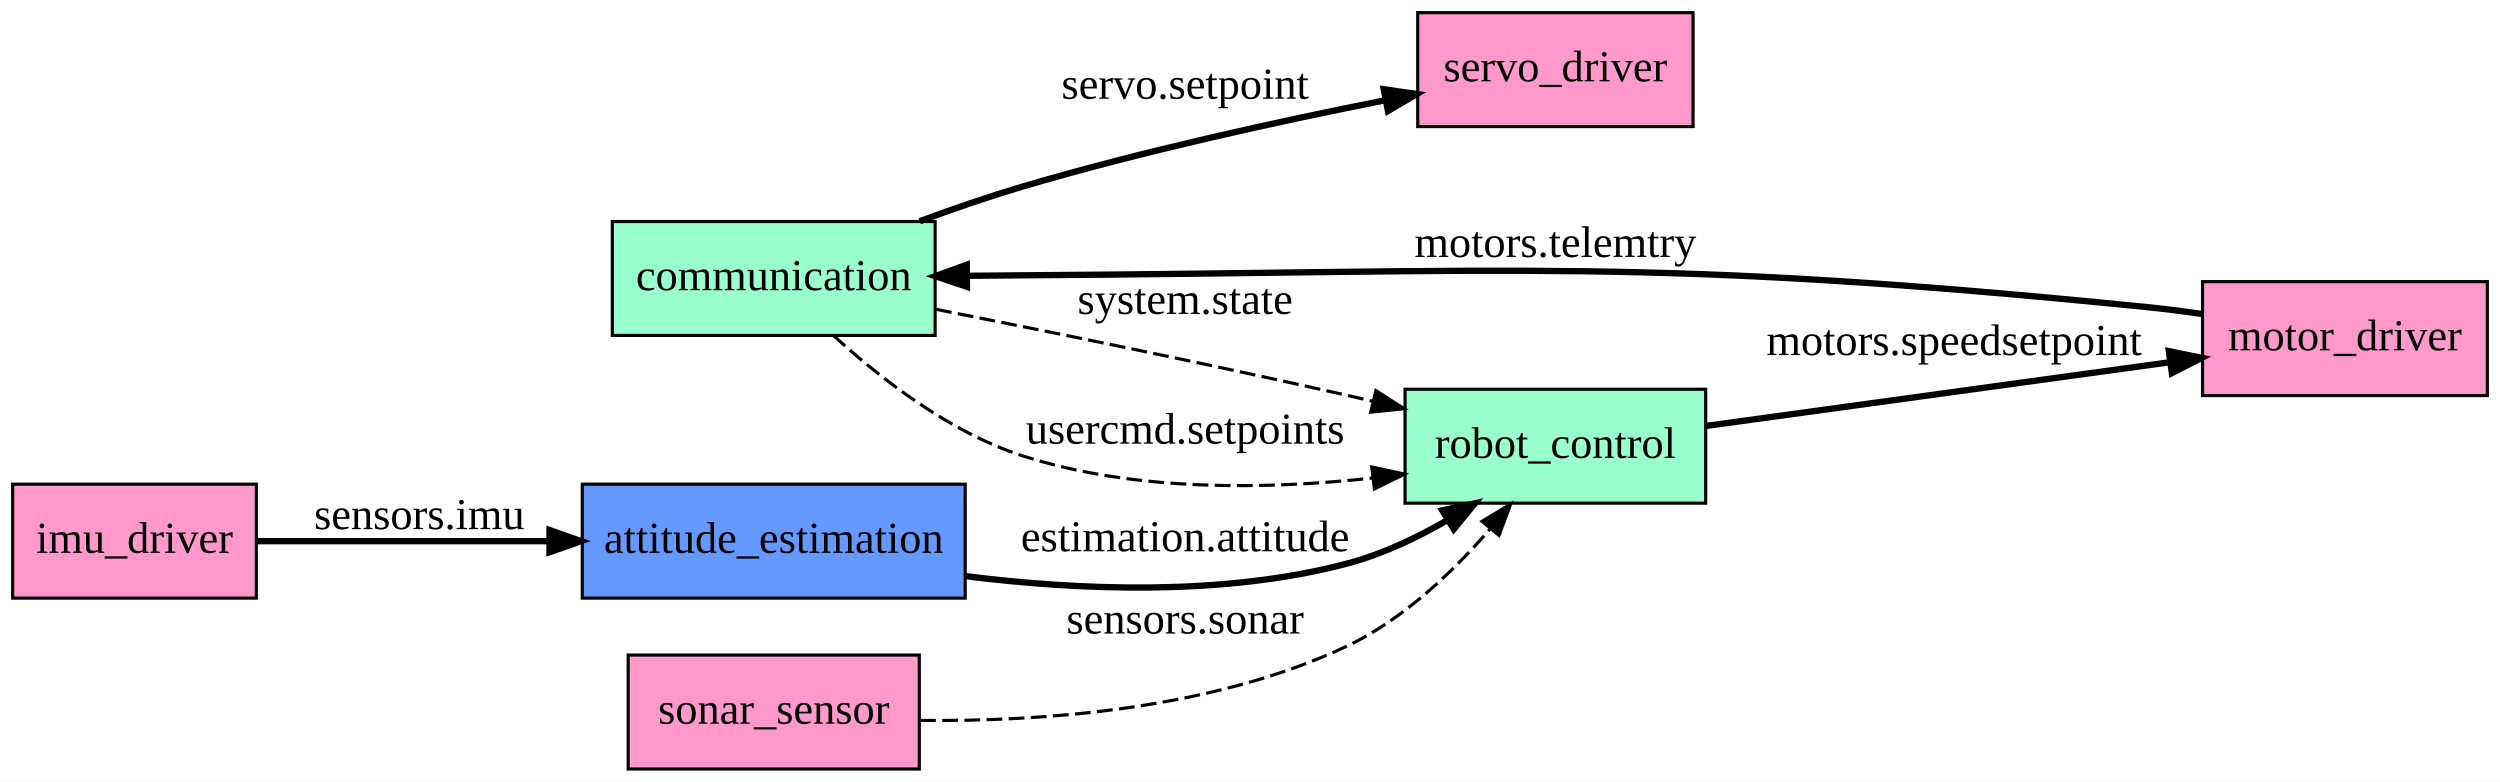
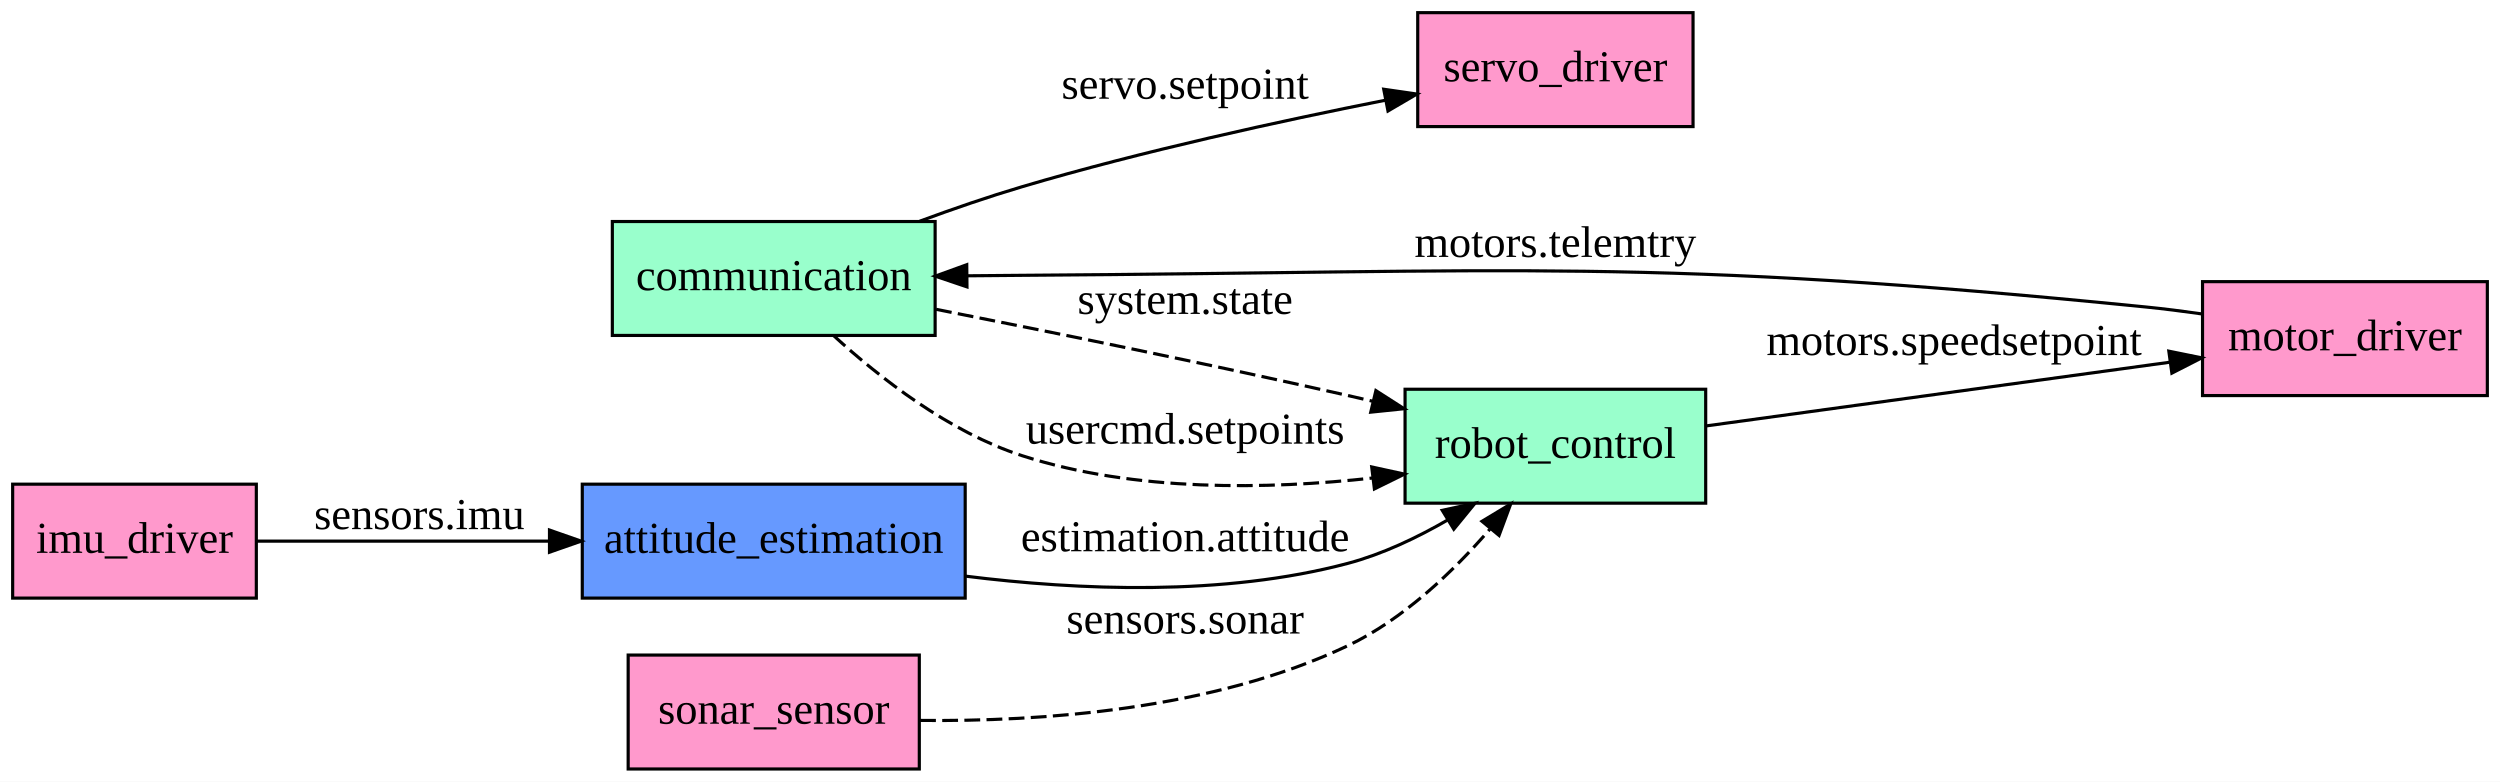
<svg xmlns="http://www.w3.org/2000/svg" width="790pt" height="247pt" viewBox="0.00 0.00 790.00 247.00">
  <g id="graph0" class="graph" transform="scale(1 1) rotate(0) translate(4 243)">
    <polygon fill="white" stroke="none" points="-4,4 -4,-243 786,-243 786,4 -4,4" />
    <g id="node1" class="node">
      <polygon fill="#99ffcc" stroke="black" points="291.5,-173 189.5,-173 189.5,-137 291.5,-137 291.5,-173" />
      <text text-anchor="middle" x="240.5" y="-151.3" font-family="Times New Roman,serif" font-size="14.00">communication</text>
    </g>
    <g id="node2" class="node">
      <polygon fill="#99ffcc" stroke="black" points="535,-120 440,-120 440,-84 535,-84 535,-120" />
      <text text-anchor="middle" x="487.5" y="-98.3" font-family="Times New Roman,serif" font-size="14.00">robot_control</text>
    </g>
    <g id="edge1" class="edge">
      <path fill="none" stroke="black" stroke-dasharray="5,2" d="M291.8,-145.26C328.08,-138.1 378.17,-127.93 422,-118 424.6,-117.41 427.26,-116.8 429.94,-116.17" />
      <polygon fill="black" stroke="black" points="430.78,-119.57 439.7,-113.85 429.16,-112.76 430.78,-119.57" />
      <text text-anchor="middle" x="370.5" y="-143.8" font-family="Times New Roman,serif" font-size="14.00">system.state</text>
    </g>
    <g id="edge2" class="edge">
      <path fill="none" stroke="black" stroke-dasharray="5,2" d="M259.36,-137C273.98,-123.62 295.94,-106.46 319,-99 354.61,-87.48 396.75,-88.3 429.85,-91.96" />
      <polygon fill="black" stroke="black" points="429.46,-95.44 439.81,-93.18 430.31,-88.5 429.46,-95.44" />
      <text text-anchor="middle" x="370.5" y="-102.8" font-family="Times New Roman,serif" font-size="14.00">usercmd.setpoints</text>
    </g>
    <g id="node3" class="node">
      <polygon fill="#ff99cc" stroke="black" points="531,-239 444,-239 444,-203 531,-203 531,-239" />
      <text text-anchor="middle" x="487.5" y="-217.3" font-family="Times New Roman,serif" font-size="14.00">servo_driver</text>
    </g>
    <g id="edge3" class="edge">
-       <path fill="none" stroke="black" stroke-width="2" d="M286.63,-173.1C297.16,-176.99 308.39,-180.86 319,-184 356.91,-195.22 400.55,-204.75 433.78,-211.33" />
-       <polygon fill="black" stroke="black" stroke-width="2" points="433.26,-214.8 443.74,-213.28 434.6,-207.93 433.26,-214.8" />
+       <path fill="none" stroke="black" d="M286.63,-173.1C297.16,-176.99 308.39,-180.86 319,-184 356.91,-195.22 400.55,-204.75 433.78,-211.33" />
+       <polygon fill="black" stroke="black" points="433.26,-214.8 443.74,-213.28 434.6,-207.93 433.26,-214.8" />
      <text text-anchor="middle" x="370.5" y="-211.8" font-family="Times New Roman,serif" font-size="14.00">servo.setpoint</text>
    </g>
    <g id="node4" class="node">
      <polygon fill="#ff99cc" stroke="black" points="782,-154 692,-154 692,-118 782,-118 782,-154" />
      <text text-anchor="middle" x="737" y="-132.3" font-family="Times New Roman,serif" font-size="14.00">motor_driver</text>
    </g>
    <g id="edge4" class="edge">
-       <path fill="none" stroke="black" stroke-width="2" d="M535.05,-108.4C576.75,-114.12 637.93,-122.53 681.81,-128.56" />
-       <polygon fill="black" stroke="black" stroke-width="2" points="681.35,-132.03 691.74,-129.92 682.31,-125.09 681.35,-132.03" />
+       <path fill="none" stroke="black" d="M535.05,-108.4C576.75,-114.12 637.93,-122.53 681.81,-128.56" />
+       <polygon fill="black" stroke="black" points="681.35,-132.03 691.74,-129.92 682.31,-125.09 681.35,-132.03" />
      <text text-anchor="middle" x="613.5" y="-130.8" font-family="Times New Roman,serif" font-size="14.00">motors.speedsetpoint</text>
    </g>
    <g id="edge5" class="edge">
-       <path fill="none" stroke="black" stroke-width="2" d="M691.72,-143.81C685.78,-144.66 679.75,-145.42 674,-146 516.94,-161.72 476.84,-157.02 319,-156 313.45,-155.96 307.68,-155.91 301.89,-155.85" />
-       <polygon fill="black" stroke="black" stroke-width="2" points="301.56,-152.35 291.53,-155.74 301.49,-159.35 301.56,-152.35" />
+       <path fill="none" stroke="black" d="M691.72,-143.81C685.78,-144.66 679.75,-145.42 674,-146 516.94,-161.72 476.84,-157.02 319,-156 313.45,-155.96 307.68,-155.91 301.89,-155.85" />
+       <polygon fill="black" stroke="black" points="301.56,-152.35 291.53,-155.74 301.49,-159.35 301.56,-152.35" />
      <text text-anchor="middle" x="487.5" y="-161.8" font-family="Times New Roman,serif" font-size="14.00">motors.telemtry</text>
    </g>
    <g id="node5" class="node">
      <polygon fill="#ff99cc" stroke="black" points="77,-90 0,-90 0,-54 77,-54 77,-90" />
      <text text-anchor="middle" x="38.5" y="-68.3" font-family="Times New Roman,serif" font-size="14.00">imu_driver</text>
    </g>
    <g id="node6" class="node">
      <polygon fill="#6699ff" stroke="black" points="301,-90 180,-90 180,-54 301,-54 301,-90" />
      <text text-anchor="middle" x="240.5" y="-68.3" font-family="Times New Roman,serif" font-size="14.00">attitude_estimation</text>
    </g>
    <g id="edge6" class="edge">
-       <path fill="none" stroke="black" stroke-width="2" d="M77.12,-72C103.04,-72 138.28,-72 169.3,-72" />
-       <polygon fill="black" stroke="black" stroke-width="2" points="169.64,-75.5 179.64,-72 169.64,-68.5 169.64,-75.5" />
+       <path fill="none" stroke="black" d="M77.12,-72C103.04,-72 138.28,-72 169.3,-72" />
+       <polygon fill="black" stroke="black" points="169.64,-75.5 179.64,-72 169.64,-68.5 169.64,-75.5" />
      <text text-anchor="middle" x="128.5" y="-75.8" font-family="Times New Roman,serif" font-size="14.00">sensors.imu</text>
    </g>
    <g id="edge8" class="edge">
-       <path fill="none" stroke="black" stroke-width="2" d="M301.01,-60.95C336.68,-56.47 382.61,-54.5 422,-65 432.89,-67.9 443.85,-73.12 453.57,-78.75" />
-       <polygon fill="black" stroke="black" stroke-width="2" points="451.75,-81.74 462.11,-83.97 455.4,-75.77 451.75,-81.74" />
+       <path fill="none" stroke="black" d="M301.01,-60.95C336.68,-56.47 382.61,-54.5 422,-65 432.89,-67.9 443.85,-73.12 453.57,-78.75" />
+       <polygon fill="black" stroke="black" points="451.75,-81.74 462.11,-83.97 455.4,-75.77 451.75,-81.74" />
      <text text-anchor="middle" x="370.5" y="-68.8" font-family="Times New Roman,serif" font-size="14.00">estimation.attitude</text>
    </g>
    <g id="node7" class="node">
      <polygon fill="#ff99cc" stroke="black" points="286.5,-36 194.5,-36 194.5,0 286.5,0 286.5,-36" />
      <text text-anchor="middle" x="240.5" y="-14.3" font-family="Times New Roman,serif" font-size="14.00">sonar_sensor</text>
    </g>
    <g id="edge7" class="edge">
      <path fill="none" stroke="black" stroke-dasharray="5,2" d="M286.74,-15.35C324.65,-14.93 379.28,-18.64 422,-39 439.55,-47.37 455.26,-62.45 466.78,-75.75" />
      <polygon fill="black" stroke="black" points="464.31,-78.27 473.38,-83.74 469.7,-73.8 464.31,-78.27" />
      <text text-anchor="middle" x="370.5" y="-42.8" font-family="Times New Roman,serif" font-size="14.00">sensors.sonar</text>
    </g>
  </g>
</svg>
